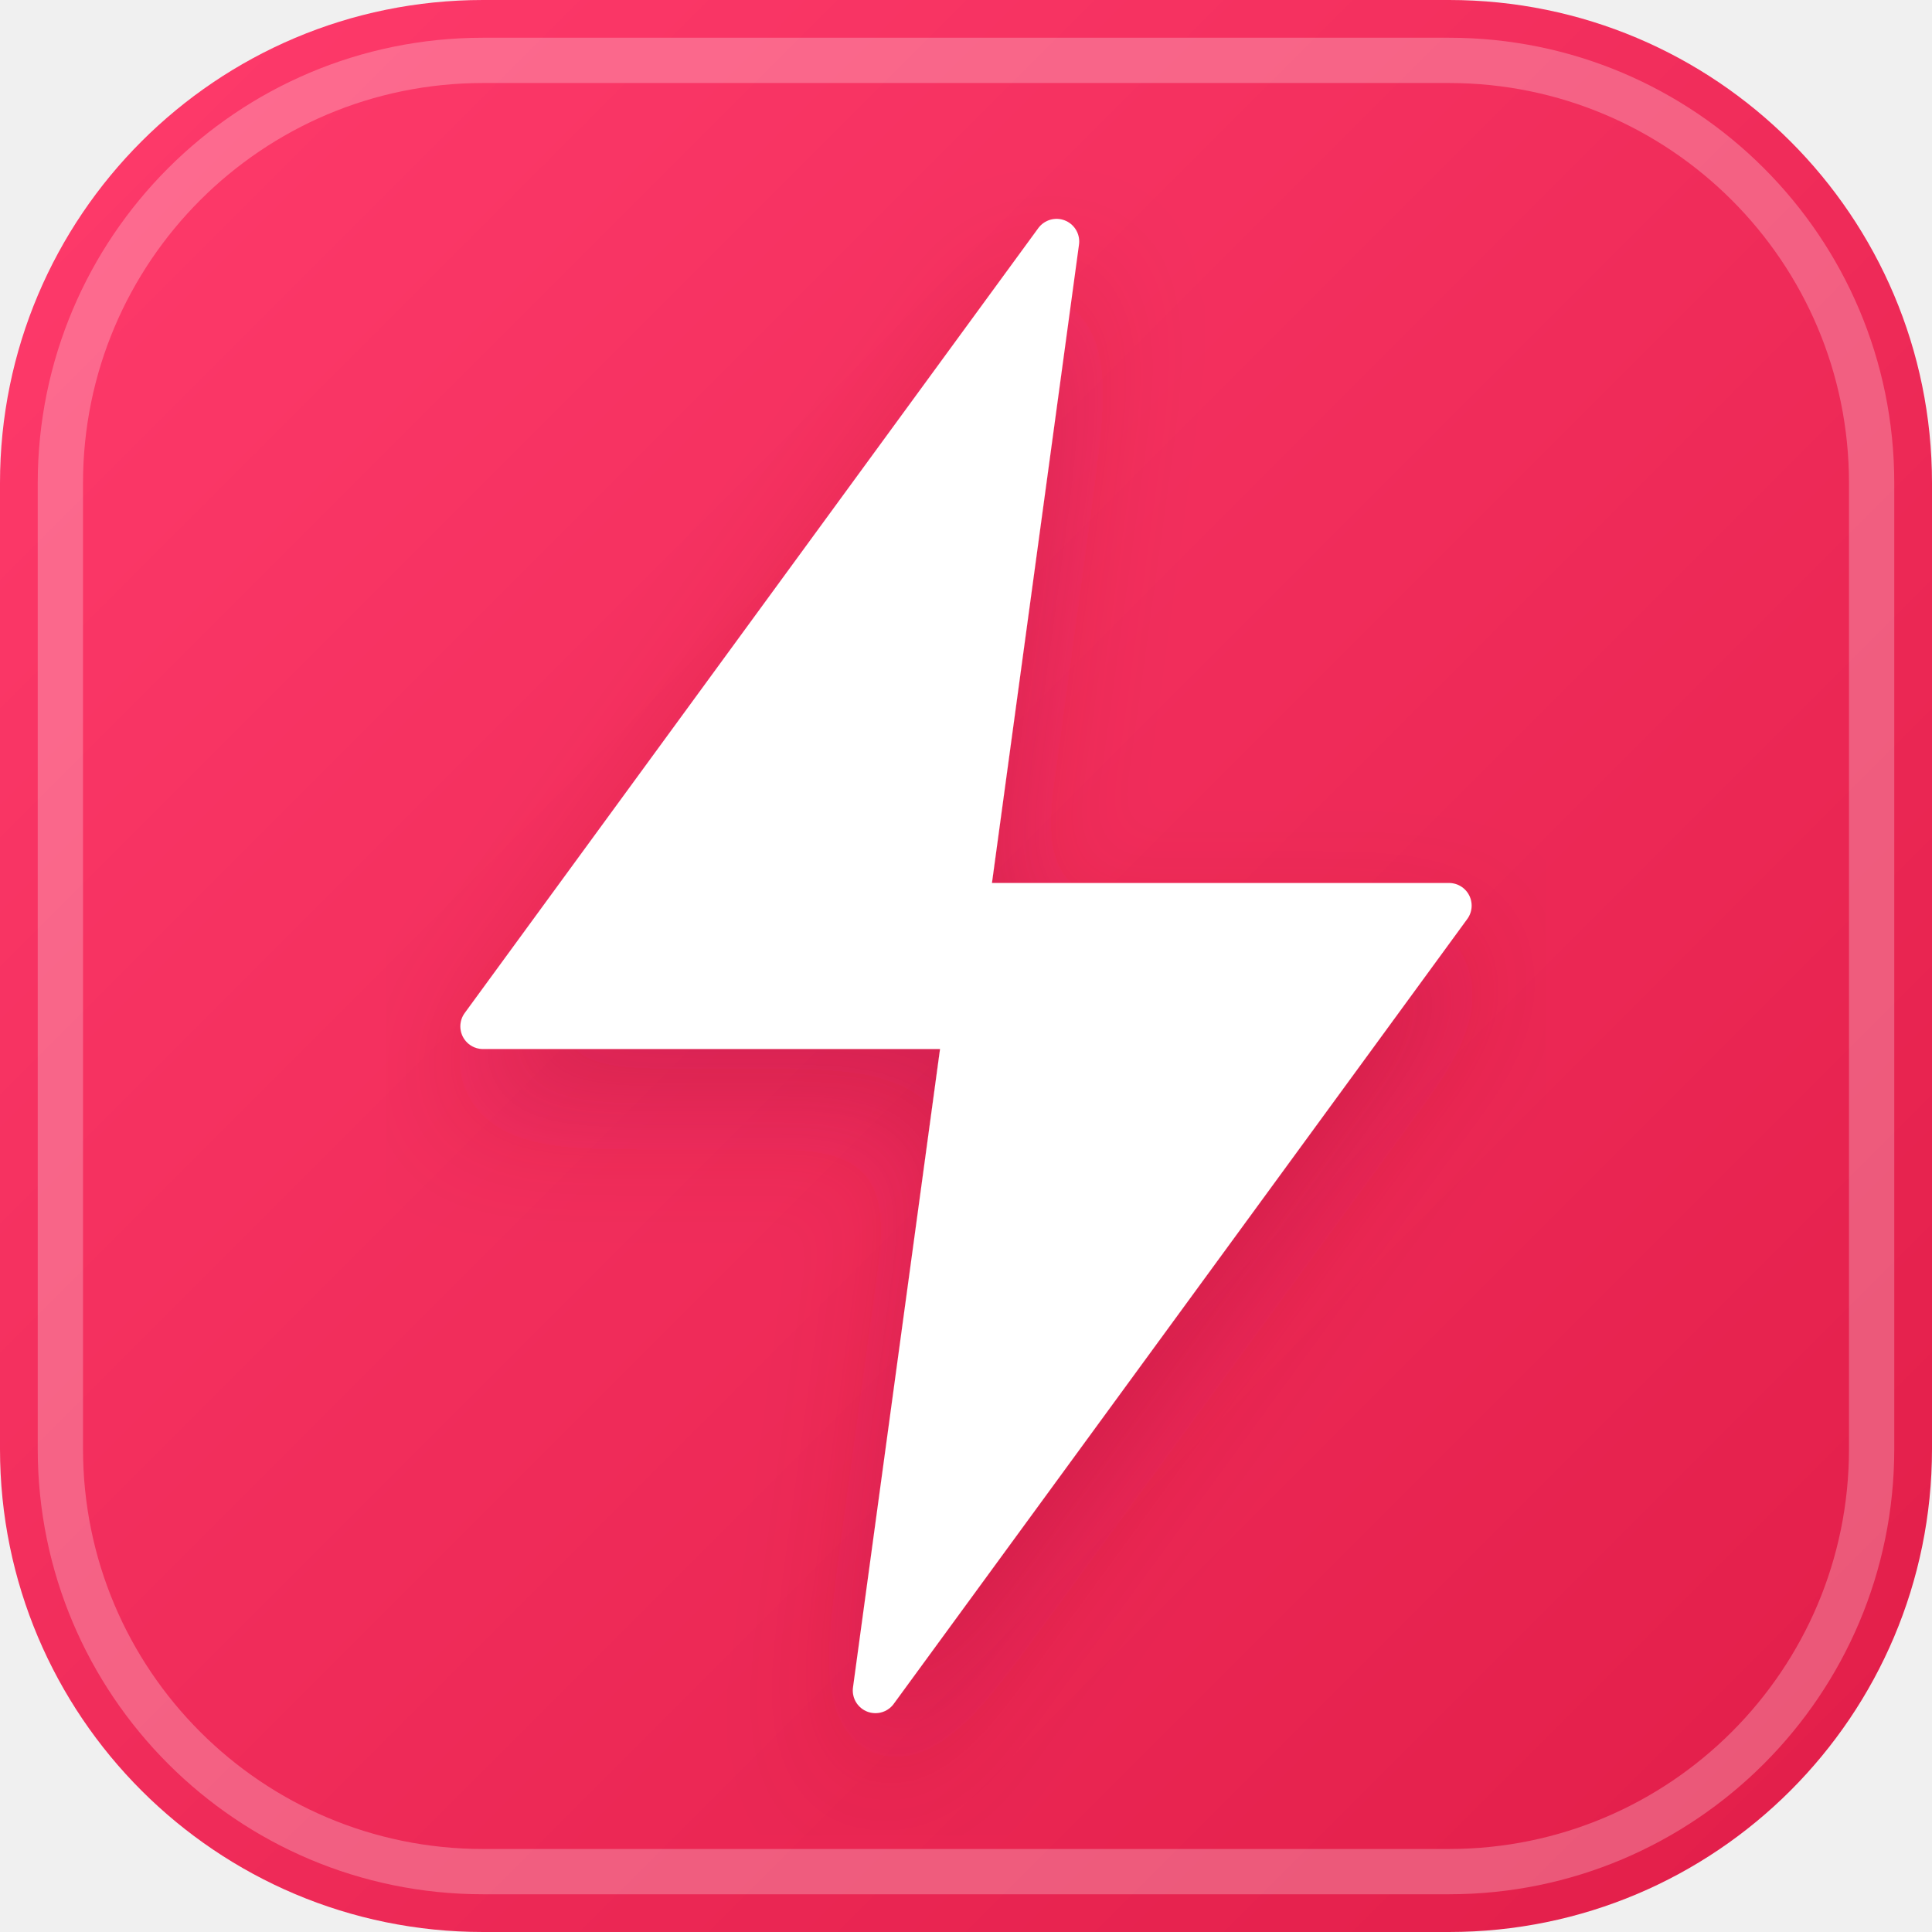
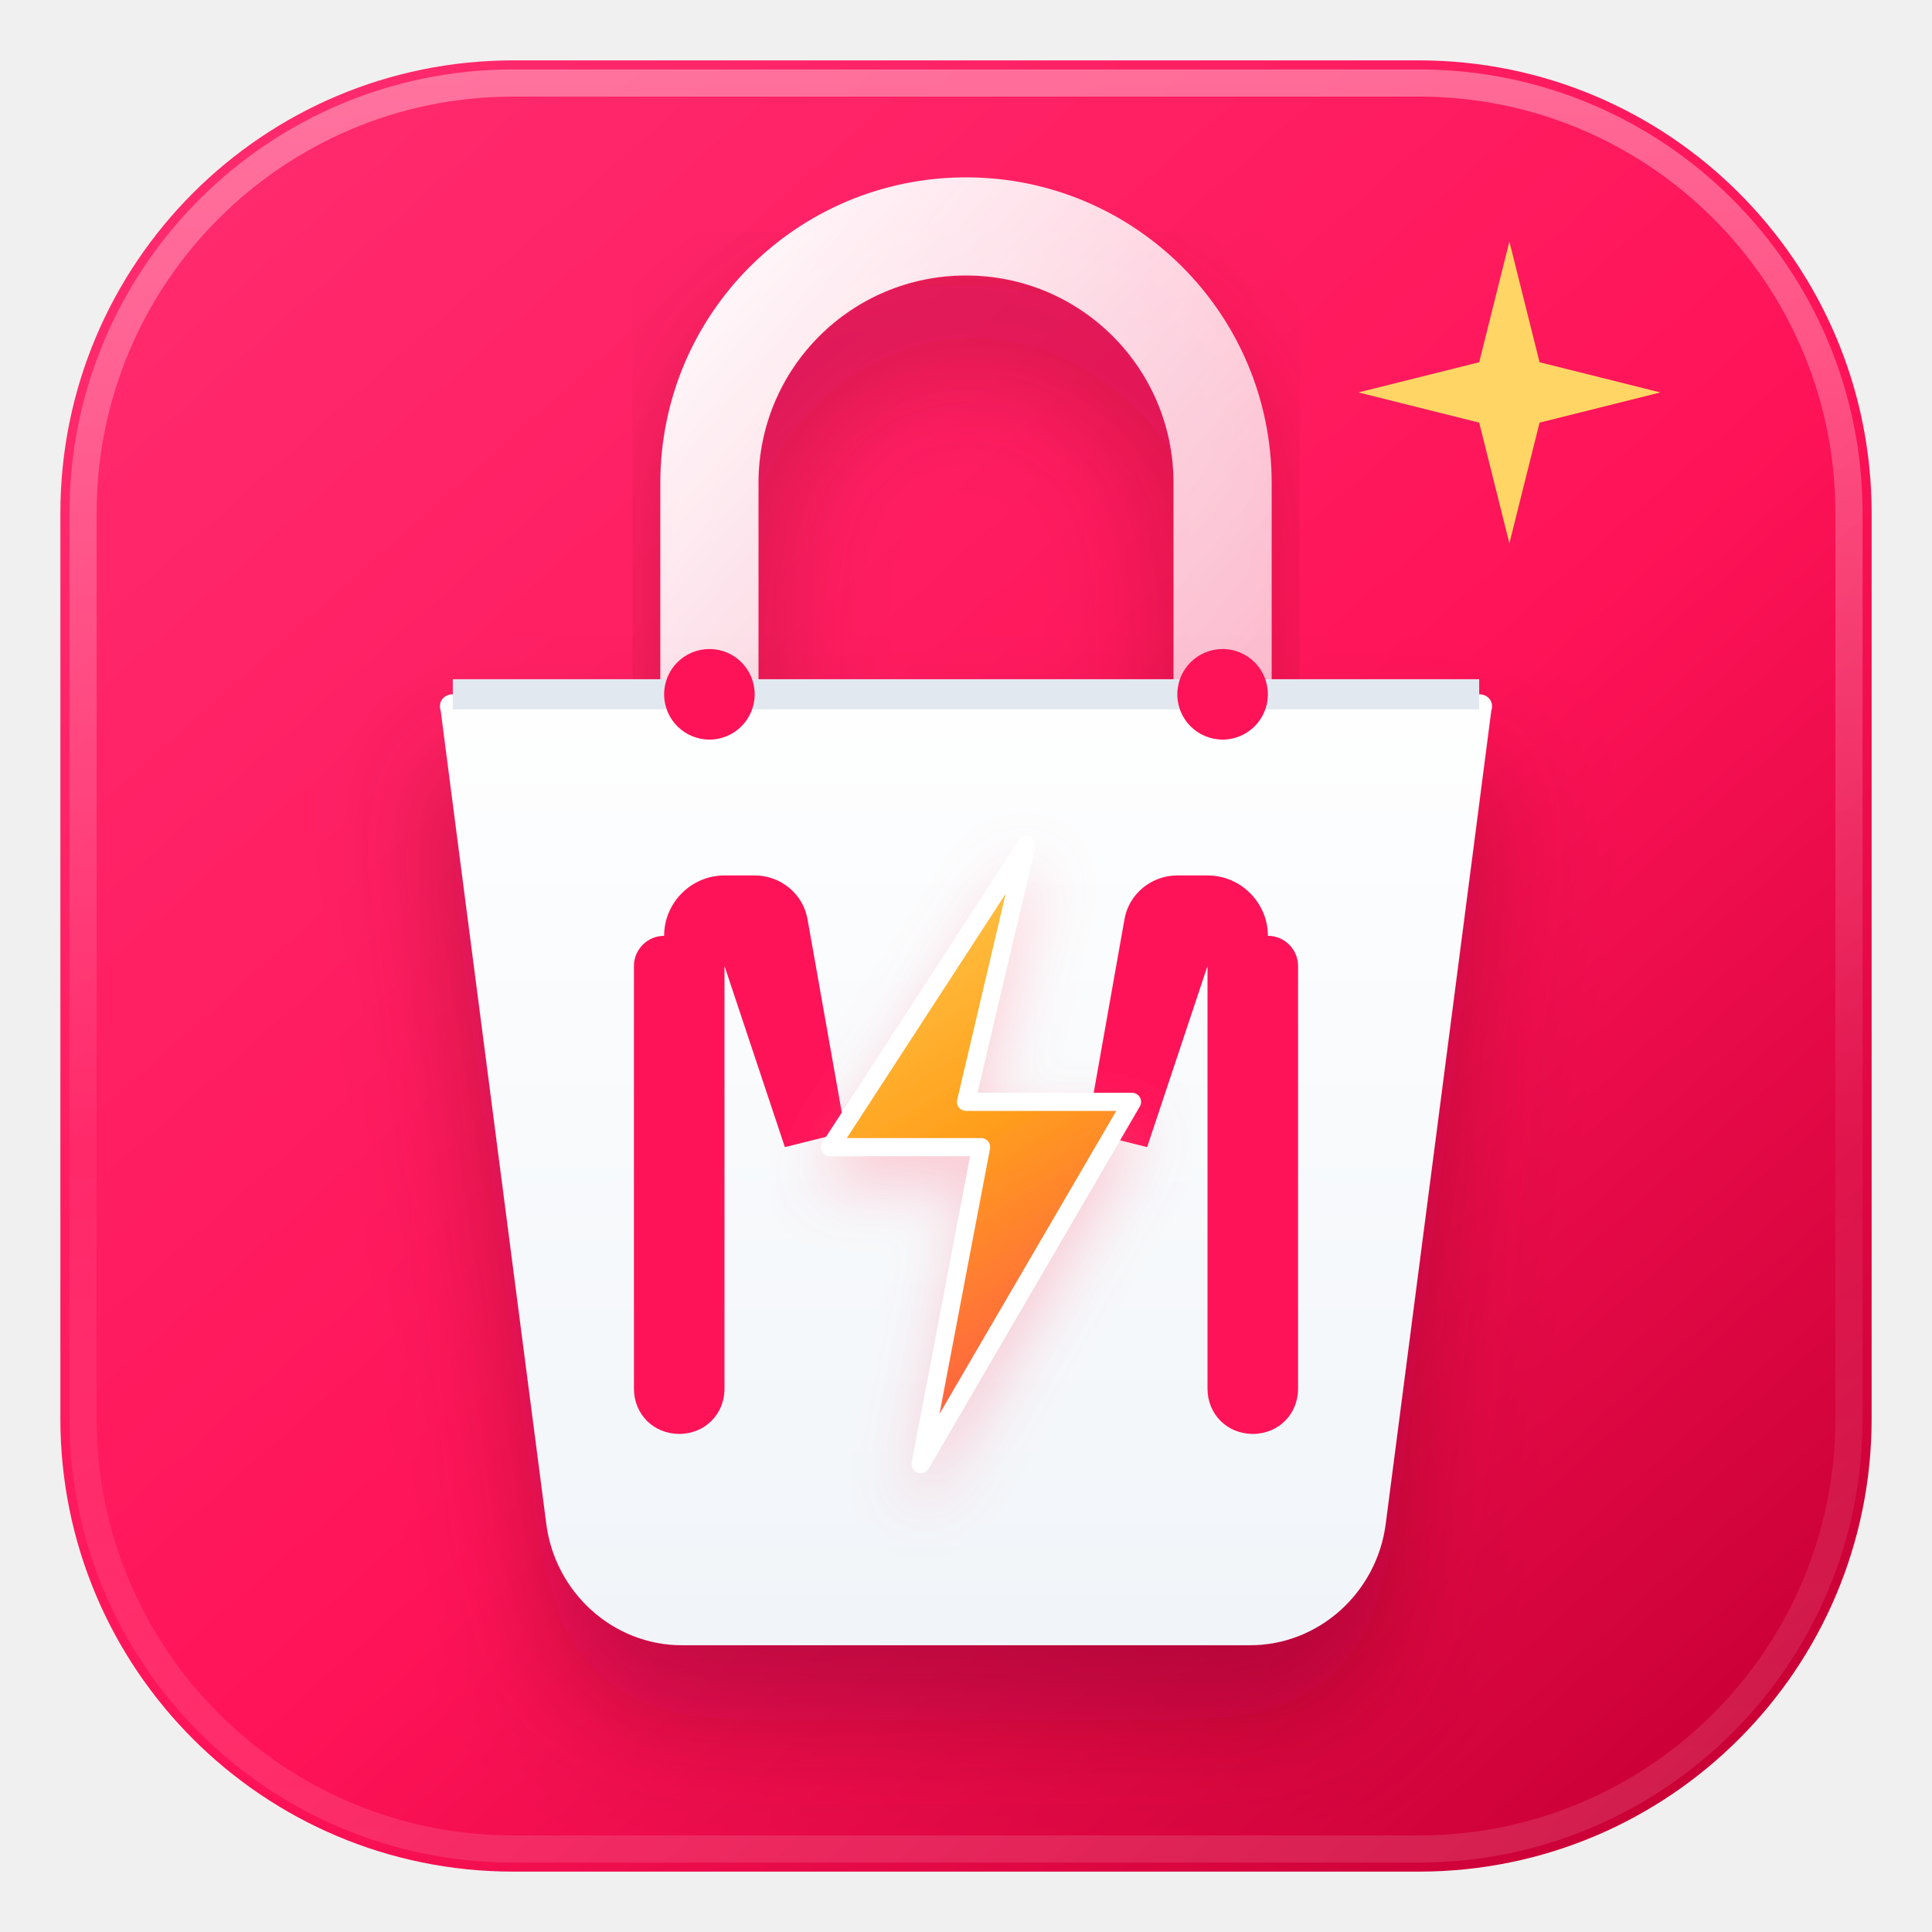
- <svg xmlns="http://www.w3.org/2000/svg" viewBox="0 0 64 64" fill="none">
+ <svg xmlns="http://www.w3.org/2000/svg" viewBox="0 0 128 128" width="100%" height="100%" fill="none">
  <defs>
-     <linearGradient id="megamart-grad" x1="0" y1="0" x2="64" y2="64" gradientUnits="userSpaceOnUse">
-       <stop offset="0%" stop-color="#ff3b6c" />
-       <stop offset="100%" stop-color="#e11d48" />
+     <linearGradient id="bgGrad" x1="16" y1="12" x2="112" y2="120" gradientUnits="userSpaceOnUse">
+       <stop offset="0%" stop-color="#FF2A6D" />
+       <stop offset="55%" stop-color="#FF1358" />
+       <stop offset="100%" stop-color="#C90035" />
    </linearGradient>
-     <filter id="shadow" x="-10%" y="-10%" width="120%" height="120%">
-       <feDropShadow dx="0" dy="2" stdDeviation="2" flood-color="#881337" flood-opacity="0.25" />
+     <linearGradient id="rimGlow" x1="64" y1="4" x2="64" y2="124" gradientUnits="userSpaceOnUse">
+       <stop offset="0%" stop-color="#ffffff" stop-opacity="0.35" />
+       <stop offset="60%" stop-color="#ffffff" stop-opacity="0.05" />
+       <stop offset="100%" stop-color="#ffffff" stop-opacity="0.12" />
+     </linearGradient>
+     <linearGradient id="bagGrad" x1="64" y1="42" x2="64" y2="108" gradientUnits="userSpaceOnUse">
+       <stop offset="0%" stop-color="#FFFFFF" />
+       <stop offset="100%" stop-color="#F1F5F9" />
+     </linearGradient>
+     <linearGradient id="boltGrad" x1="50" y1="52" x2="78" y2="98" gradientUnits="userSpaceOnUse">
+       <stop offset="0%" stop-color="#FFE066" />
+       <stop offset="50%" stop-color="#FF9F1C" />
+       <stop offset="100%" stop-color="#FF385C" />
+     </linearGradient>
+     <linearGradient id="handleGrad" x1="48" y1="20" x2="80" y2="46" gradientUnits="userSpaceOnUse">
+       <stop offset="0%" stop-color="#FFFFFF" stop-opacity="0.95" />
+       <stop offset="100%" stop-color="#FFE4EC" stop-opacity="0.8" />
+     </linearGradient>
+     <filter id="elevateShadow" x="-15%" y="-15%" width="130%" height="135%">
+       <feDropShadow dx="0" dy="5" stdDeviation="4" flood-color="#550016" flood-opacity="0.32" />
+     </filter>
+     <filter id="boltGlow" x="-20%" y="-20%" width="140%" height="140%">
+       <feDropShadow dx="0" dy="2" stdDeviation="2" flood-color="#FF758C" flood-opacity="0.35" />
    </filter>
  </defs>
-   <rect width="64" height="64" rx="16" fill="url(#megamart-grad)" />
-   <rect x="2" y="2" width="60" height="60" rx="14" fill="none" stroke="rgba(255,255,255,0.25)" stroke-width="1.5" />
-   <path d="M35 8L16 34H32L29 56L48 30H32L35 8Z" fill="#ffffff" filter="url(#shadow)" stroke="#ffffff" stroke-width="1.5" stroke-linejoin="round" />
+   <rect x="4" y="4" width="120" height="120" rx="30" fill="url(#bgGrad)" />
+   <rect x="5.5" y="5.5" width="117" height="117" rx="28.5" fill="none" stroke="url(#rimGlow)" stroke-width="1.8" />
+   <path d="M47 46 V32 C47 22.6 54.6 15 64 15 C73.4 15 81 22.6 81 32 V46" stroke="url(#handleGrad)" stroke-width="6.5" stroke-linecap="round" fill="none" filter="url(#elevateShadow)" />
+   <path d="M30 46 C29.4 46 29 46.5 29.2 47.1 L36.2 101 C36.8 105.5 40.6 109 45.2 109 H82.8 C87.4 109 91.2 105.5 91.8 101 L98.8 47.1 C99 46.5 98.6 46 98 46 H30 Z" fill="url(#bagGrad)" filter="url(#elevateShadow)" />
+   <path d="M30 46 H98" stroke="#E2E8F0" stroke-width="2" />
+   <circle cx="47" cy="46" r="3" fill="#FF1358" />
+   <circle cx="81" cy="46" r="3" fill="#FF1358" />
+   <path d="M44 62 C44 59.8 45.8 58 48 58 H50 C51.7 58 53.2 59.2 53.5 60.9 L56 75 L52 76 L48 64 V92 C48 93.7 46.7 95 45 95 C43.3 95 42 93.7 42 92 V64 C42 62.9 42.9 62 44 62 Z" fill="#FF1358" />
+   <path d="M84 62 C84 59.8 82.2 58 80 58 H78 C76.3 58 74.8 59.2 74.5 60.9 L72 75 L76 76 L80 64 V92 C80 93.7 81.3 95 83 95 C84.7 95 86 93.7 86 92 V64 C86 62.9 85.1 62 84 62 Z" fill="#FF1358" />
+   <path d="M68 56 L55 76 H65 L61 97 L75 73 H64 L68 56 Z" fill="url(#boltGrad)" stroke="#FFFFFF" stroke-width="1.2" stroke-linejoin="round" filter="url(#boltGlow)" />
+   <path d="M100 16 L102 24 L110 26 L102 28 L100 36 L98 28 L90 26 L98 24 Z" fill="#FFE066" opacity="0.95" />
</svg>
